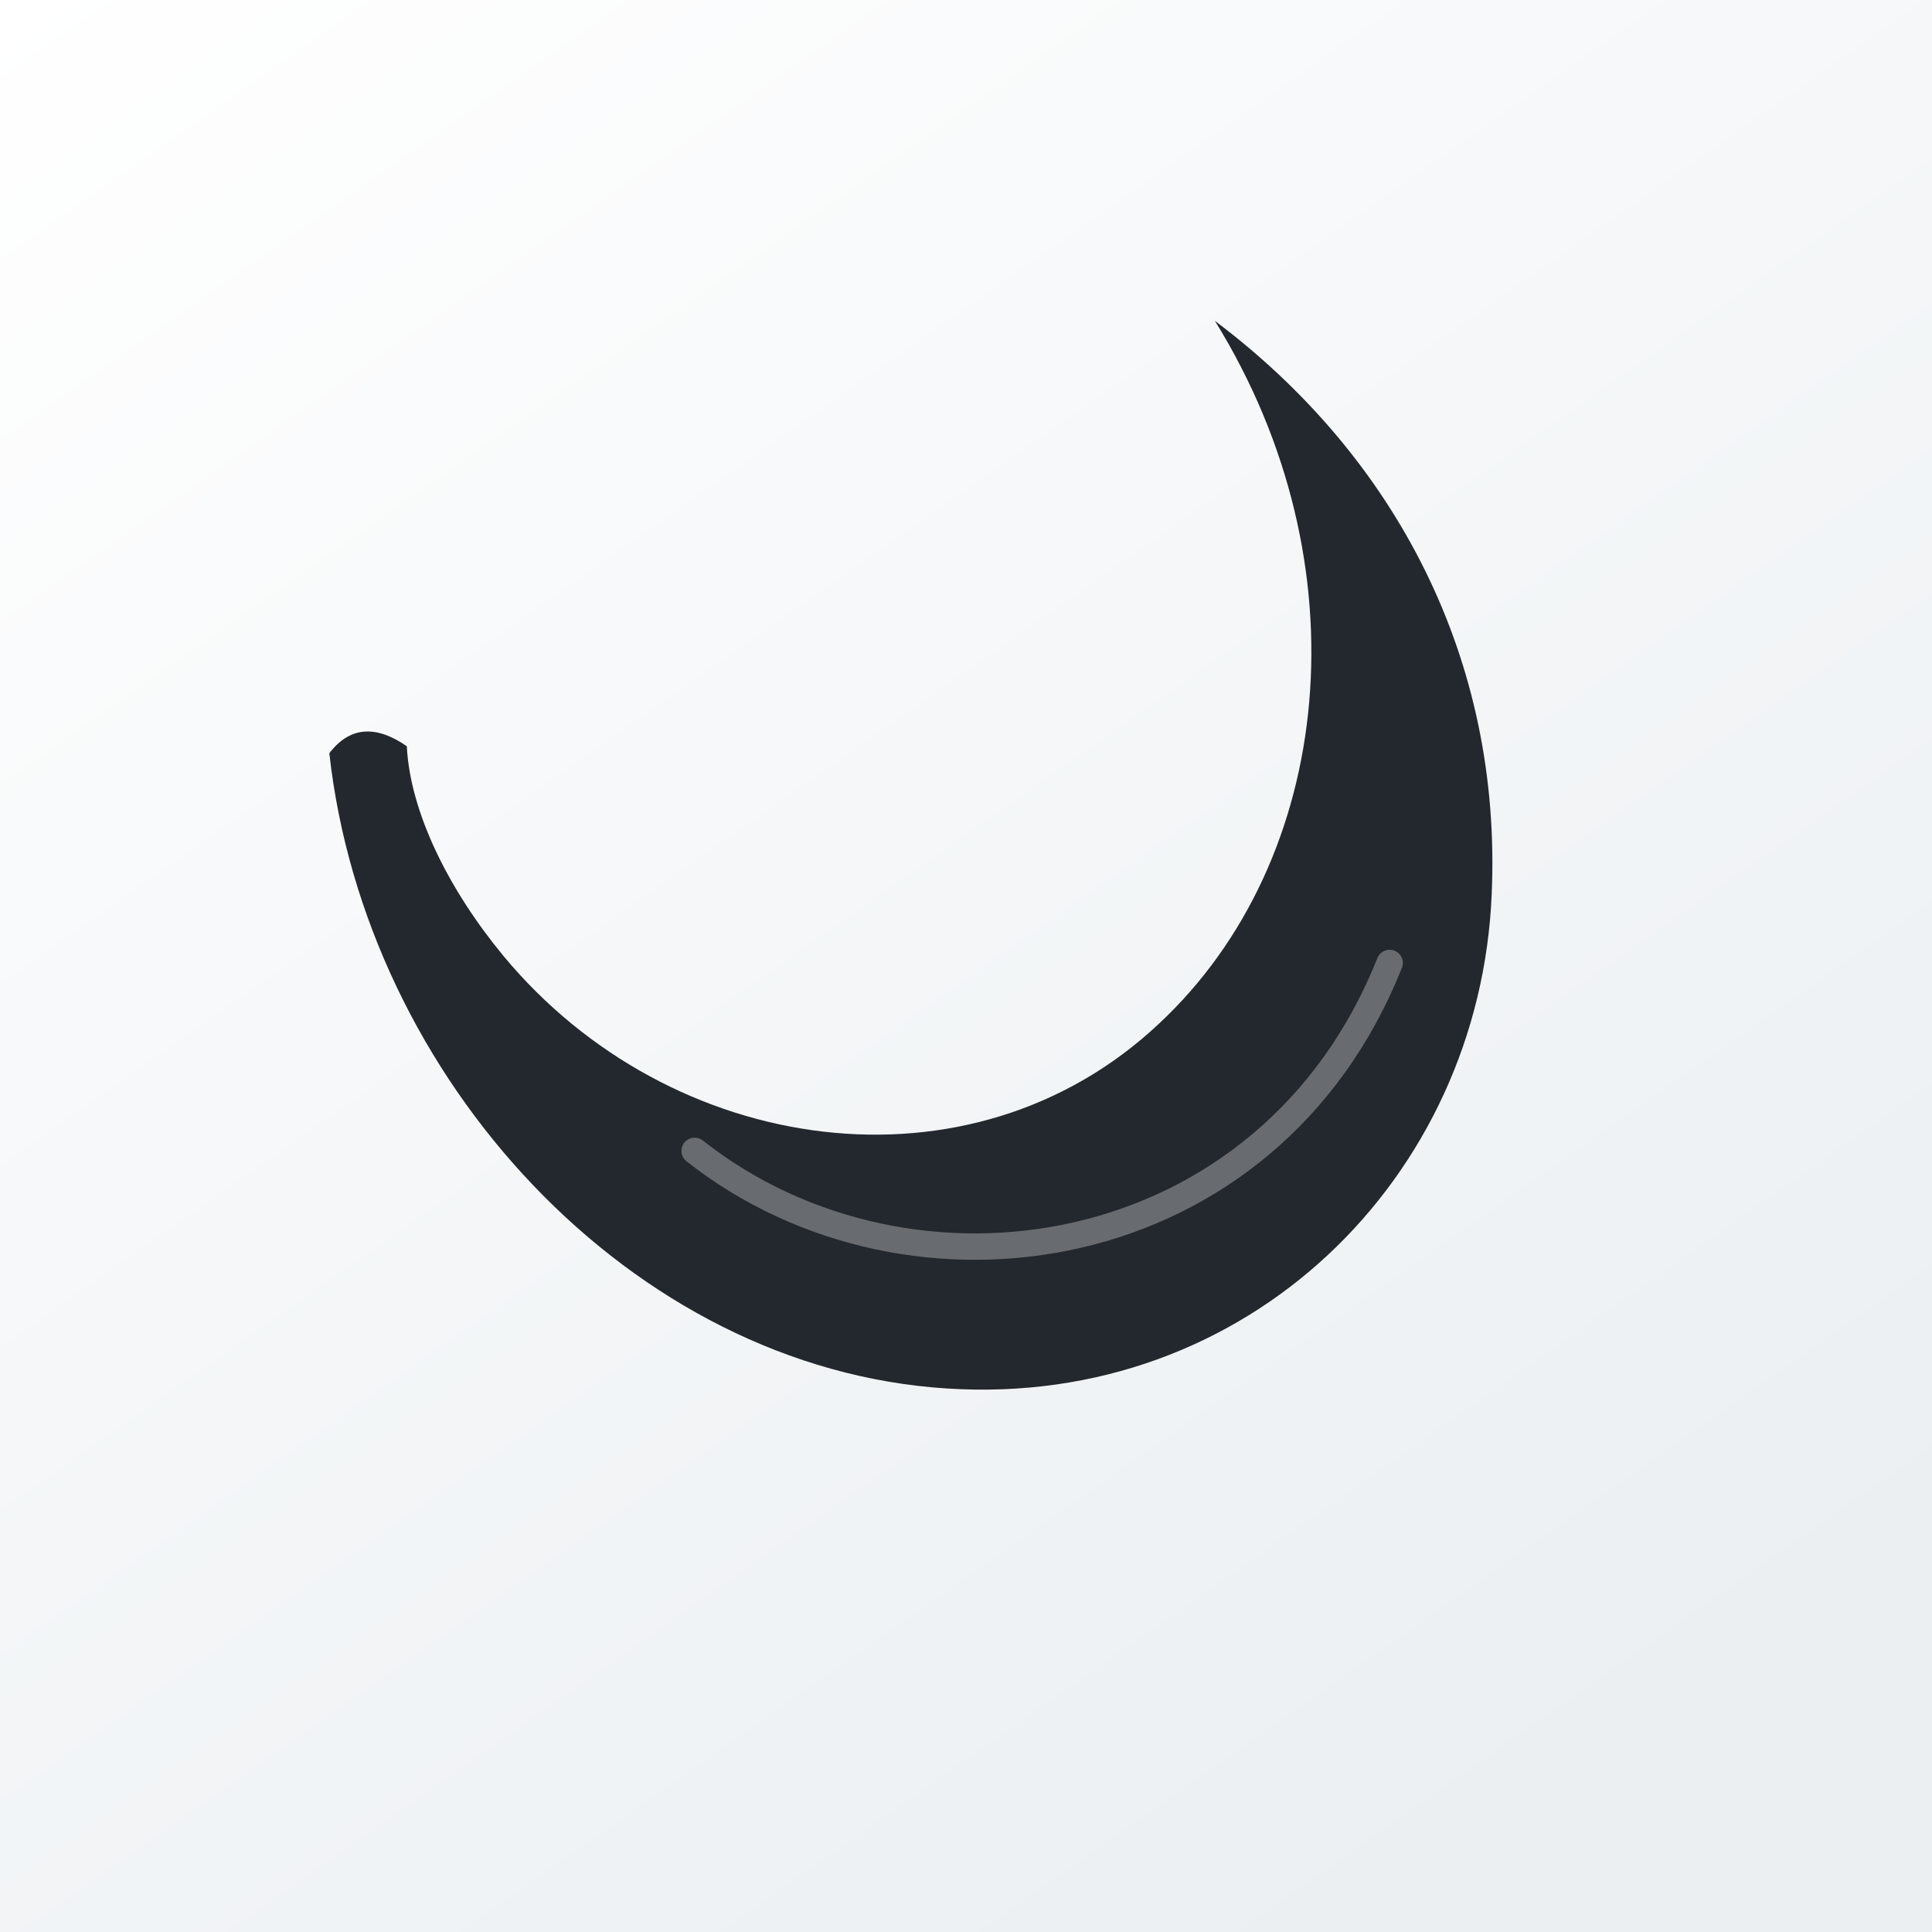
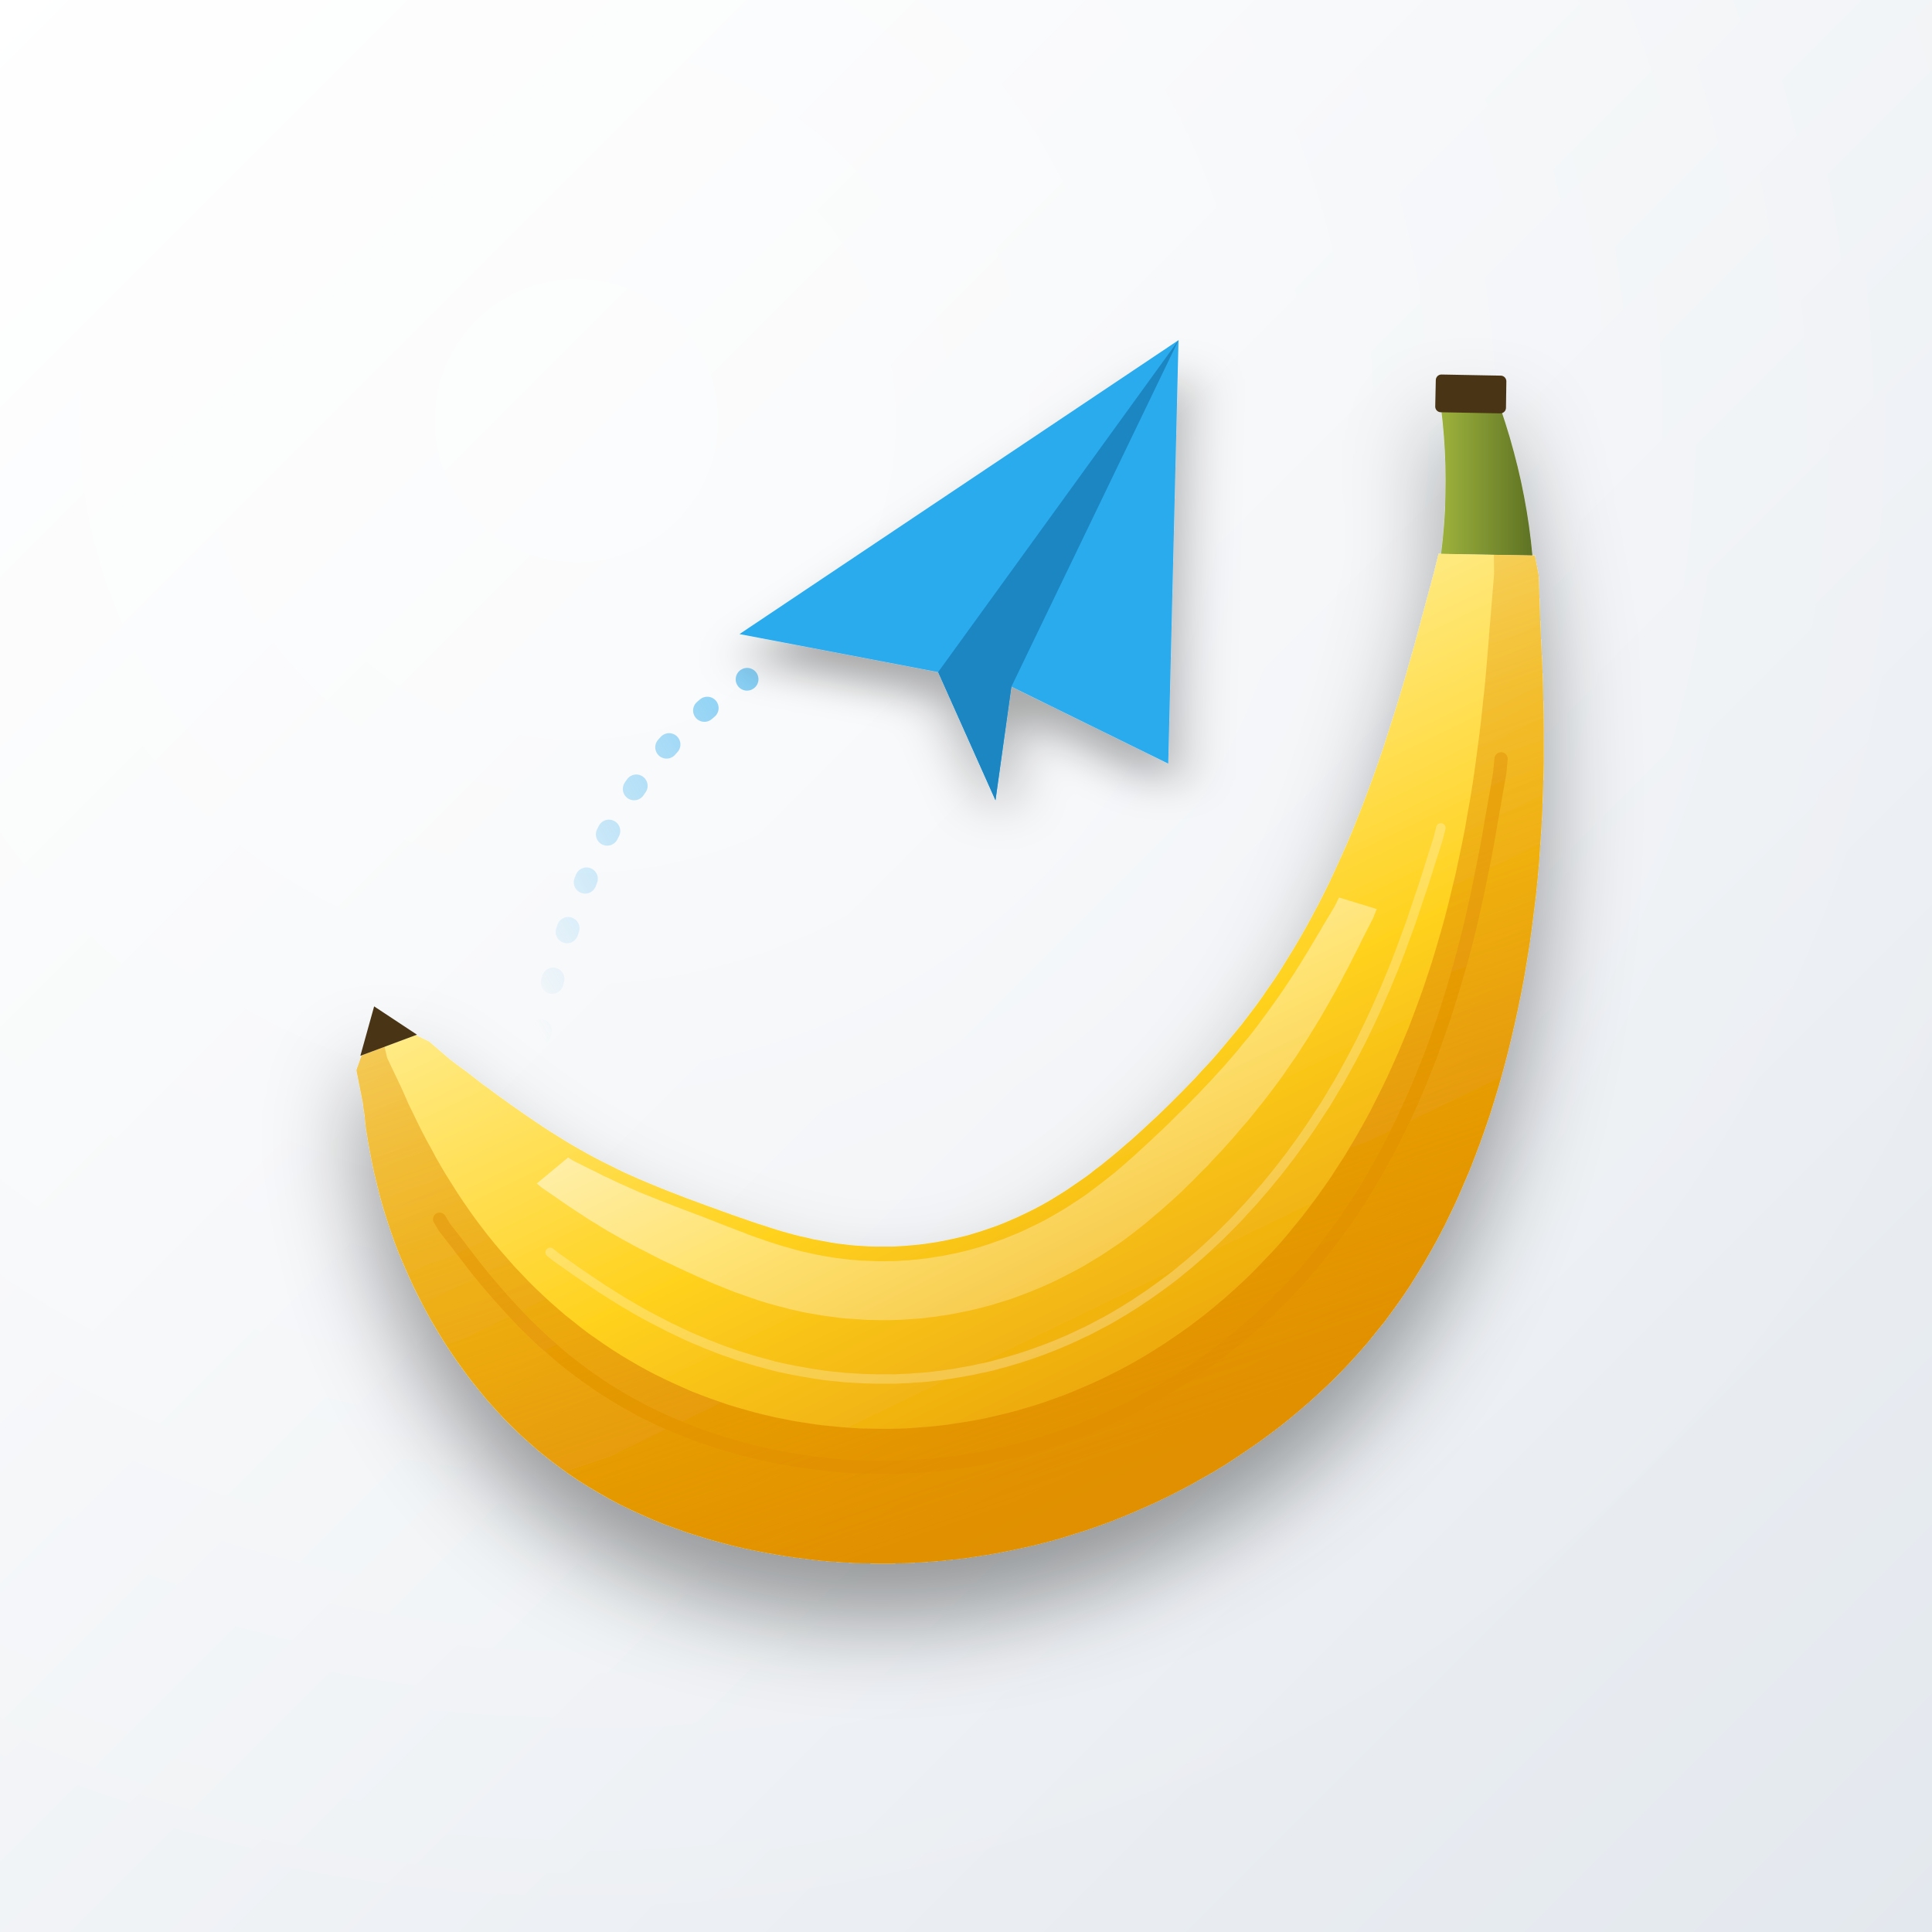
<svg xmlns="http://www.w3.org/2000/svg" width="1024" height="1024" viewBox="0 0 1024 1024">
  <defs>
-     <linearGradient id="bg" x2="0.7" y2="1">
-       <stop stop-color="#FFFFFF" />
-       <stop offset="1" stop-color="#EBEFF2" />
+     <linearGradient id="bg" x1="0" y1="0" x2="1" y2="1">
+       <stop offset="0" stop-color="#FFFFFF" />
+       <stop offset="1" stop-color="#E3E8EE" />
    </linearGradient>
+     <radialGradient id="glow" cx="0.30" cy="0.22" r="0.8">
+       <stop offset="0" stop-color="#FFFFFF" stop-opacity="0.55" />
+       <stop offset="1" stop-color="#FFFFFF" stop-opacity="0" />
+     </radialGradient>
+     <linearGradient id="peel" x1="0.25" y1="0.2" x2="0.7" y2="1">
+       <stop offset="0" stop-color="#FFF5B0" />
+       <stop offset="0.5" stop-color="#FFD21F" />
+       <stop offset="1" stop-color="#E08E00" />
+     </linearGradient>
+     <linearGradient id="under" x1="0" y1="0" x2="0.4" y2="1">
+       <stop offset="0" stop-color="#E08E00" stop-opacity="0" />
+       <stop offset="1" stop-color="#E08E00" stop-opacity="0.85" />
+     </linearGradient>
+     <linearGradient id="hi" x1="0" y1="0" x2="1" y2="1">
+       <stop offset="0" stop-color="#FFFFFF" stop-opacity="0.9" />
+       <stop offset="1" stop-color="#FFFFFF" stop-opacity="0.15" />
+     </linearGradient>
+     <linearGradient id="stemg" x1="0" y1="0" x2="1" y2="0">
+       <stop offset="0" stop-color="#9DB23C" />
+       <stop offset="1" stop-color="#5E7224" />
+     </linearGradient>
+     <linearGradient id="trail" x1="0" y1="1" x2="1" y2="0">
+       <stop offset="0" stop-color="#2AABEE" stop-opacity="0" />
+       <stop offset="1" stop-color="#2AABEE" stop-opacity="0.55" />
+     </linearGradient>
+     <filter id="shadow" x="-25%" y="-25%" width="150%" height="160%">
+       <feGaussianBlur in="SourceAlpha" stdDeviation="24" />
+       <feOffset dy="30" />
+       <feComponentTransfer>
+         <feFuncA type="linear" slope="0.38" />
+       </feComponentTransfer>
+       <feMerge>
+         <feMergeNode />
+         <feMergeNode in="SourceGraphic" />
+       </feMerge>
+     </filter>
+     <filter id="pshadow" x="-40%" y="-40%" width="180%" height="190%">
+       <feGaussianBlur in="SourceAlpha" stdDeviation="12" />
+       <feOffset dy="14" />
+       <feComponentTransfer>
+         <feFuncA type="linear" slope="0.32" />
+       </feComponentTransfer>
+       <feMerge>
+         <feMergeNode />
+         <feMergeNode in="SourceGraphic" />
+       </feMerge>
+     </filter>
  </defs>
  <rect width="1024" height="1024" fill="url(#bg)" />
-   <g transform="rotate(-28 512 512)">
-     <path d="M 267 254 C 203 415 255 617 398 705 C 534 789 700 739 776 609 C 839 502 840 381 789 272 C 799 423 711 554 588 587 C 456 623 326 528 298 392 C 289 348 290 302 305 270 Q 291 243 267 254 Z" fill="#22282D" />
-     <path d="M 339 531 C 398 665 579 728 711 616" fill="none" stroke="#FFFFFF" stroke-opacity="0.32" stroke-width="14" stroke-linecap="round" />
+   <rect width="1024" height="1024" fill="url(#glow)" />
+   <g transform="translate(18 -6)">
+     <g filter="url(#shadow)">
+       <path d="M 745.8 299.6 L 746.7 291.8 L 747.4 284.0 L 747.9 276.2 L 748.1 268.4 L 748.2 260.6 L 748.1 252.8 L 747.8 245.0 L 747.3 237.2 L 746.6 229.4 L 745.7 221.5 L 777.2 222.1 L 779.8 230.0 L 782.2 237.8 L 784.4 245.7 L 786.4 253.5 L 788.2 261.3 L 789.8 269.2 L 791.2 277.0 L 792.4 284.8 L 793.4 292.6 L 794.2 300.4 Z" fill="url(#stemg)" />
+       <path d="M 745.7 221.5 L 777.2 222.1 L 777.4 208.1 L 746.0 207.5 Z" fill="#4A3418" stroke="#4A3418" stroke-width="6" stroke-linejoin="round" />
+       <path d="M 202.3 554.6 L 209.4 558.0 L 220.2 567.3 L 222.3 568.9 L 224.4 570.5 L 229.2 574.0 L 233.7 577.5 L 237.3 580.3 L 241.2 583.1 L 245.3 586.2 L 249.4 589.1 L 253.4 592.0 L 257.4 594.8 L 261.4 597.6 L 265.4 600.3 L 269.4 603.0 L 273.4 605.6 L 277.4 608.1 L 281.4 610.6 L 285.4 613.0 L 289.4 615.3 L 293.3 617.5 L 297.2 619.6 L 301.2 621.7 L 305.1 623.6 L 308.9 625.5 L 312.8 627.4 L 316.6 629.1 L 320.4 630.8 L 324.2 632.4 L 328.0 634.0 L 331.7 635.5 L 335.4 637.0 L 339.0 638.4 L 342.6 639.8 L 346.2 641.2 L 349.8 642.5 L 353.3 643.8 L 356.8 645.1 L 360.2 646.3 L 363.7 647.6 L 367.1 648.8 L 370.4 650.0 L 373.8 651.2 L 377.1 652.3 L 380.4 653.5 L 383.7 654.6 L 386.9 655.6 L 390.2 656.7 L 393.4 657.7 L 396.7 658.7 L 399.9 659.6 L 403.2 660.5 L 406.4 661.3 L 409.7 662.0 L 412.9 662.8 L 416.2 663.4 L 419.4 664.0 L 422.7 664.6 L 425.9 665.1 L 429.2 665.5 L 432.5 665.9 L 435.8 666.2 L 439.1 666.4 L 442.3 666.6 L 445.6 666.7 L 448.9 666.7 L 452.2 666.7 L 455.5 666.7 L 458.8 666.5 L 462.1 666.3 L 465.4 666.0 L 468.7 665.7 L 472.0 665.3 L 475.3 664.8 L 478.6 664.3 L 481.9 663.7 L 485.2 663.0 L 488.5 662.3 L 491.8 661.5 L 495.1 660.7 L 498.3 659.7 L 501.6 658.7 L 504.9 657.6 L 508.1 656.5 L 511.4 655.3 L 514.6 654.0 L 517.9 652.6 L 521.1 651.2 L 524.3 649.7 L 527.6 648.1 L 530.8 646.5 L 534.0 644.8 L 537.2 643.0 L 540.4 641.1 L 543.6 639.1 L 546.8 637.1 L 549.9 635.0 L 553.1 632.8 L 556.3 630.6 L 559.5 628.3 L 562.6 625.8 L 565.8 623.4 L 569.0 620.8 L 572.2 618.2 L 575.4 615.5 L 578.6 612.7 L 581.9 609.9 L 585.1 607.0 L 588.4 604.0 L 591.7 600.9 L 595.1 597.8 L 598.4 594.6 L 601.8 591.3 L 605.2 587.9 L 608.6 584.5 L 612.1 580.9 L 615.6 577.3 L 619.0 573.5 L 622.6 569.7 L 626.1 565.8 L 629.6 561.7 L 633.1 557.5 L 636.6 553.3 L 640.2 548.9 L 643.7 544.3 L 647.2 539.7 L 650.7 534.9 L 654.1 529.9 L 657.6 524.9 L 661.0 519.7 L 664.3 514.3 L 667.7 508.8 L 671.0 503.2 L 674.3 497.4 L 677.5 491.5 L 680.7 485.5 L 683.9 479.2 L 687.0 472.9 L 690.0 466.4 L 693.0 459.8 L 696.0 453.1 L 698.9 446.2 L 701.7 439.2 L 704.5 432.1 L 707.2 424.9 L 709.9 417.6 L 712.5 410.2 L 715.1 402.7 L 717.5 395.2 L 719.9 387.7 L 722.3 380.1 L 724.7 372.2 L 726.9 364.8 L 728.9 357.7 L 731.4 349.0 L 733.8 340.1 L 734.9 336.0 L 736.0 331.9 L 742.1 309.3 L 744.5 299.5 L 795.5 300.5 L 797.5 310.9 L 798.4 336.7 L 798.6 341.4 L 798.8 345.9 L 799.3 356.1 L 799.7 366.1 L 799.9 374.2 L 800.1 382.8 L 800.2 391.9 L 800.2 400.9 L 800.2 409.8 L 800.0 418.7 L 799.7 427.7 L 799.4 436.7 L 798.9 445.6 L 798.3 454.5 L 797.7 463.4 L 796.9 472.3 L 796.0 481.1 L 794.9 489.8 L 793.8 498.5 L 792.6 507.1 L 791.2 515.6 L 789.8 524.1 L 788.2 532.5 L 786.5 540.8 L 784.7 549.0 L 782.8 557.2 L 780.8 565.3 L 778.7 573.2 L 776.5 581.1 L 774.1 589.0 L 771.7 596.7 L 769.1 604.3 L 766.4 611.9 L 763.6 619.3 L 760.7 626.7 L 757.6 633.9 L 754.5 641.1 L 751.2 648.1 L 747.8 655.1 L 744.3 661.9 L 740.6 668.6 L 736.8 675.2 L 732.9 681.6 L 728.9 688.0 L 724.7 694.2 L 720.4 700.2 L 716.0 706.2 L 711.4 711.9 L 706.8 717.6 L 702.0 723.1 L 697.1 728.5 L 692.1 733.7 L 687.0 738.8 L 681.8 743.7 L 676.5 748.5 L 671.1 753.2 L 665.7 757.7 L 660.2 762.1 L 654.5 766.4 L 648.9 770.5 L 643.1 774.5 L 637.3 778.4 L 631.5 782.2 L 625.6 785.8 L 619.6 789.2 L 613.6 792.6 L 607.6 795.8 L 601.5 798.9 L 595.3 801.9 L 589.1 804.7 L 582.9 807.4 L 576.7 810.0 L 570.4 812.5 L 564.1 814.8 L 557.8 817.0 L 551.4 819.0 L 545.1 821.0 L 538.7 822.8 L 532.2 824.5 L 525.8 826.0 L 519.3 827.4 L 512.9 828.7 L 506.4 829.9 L 499.9 830.9 L 493.4 831.9 L 486.9 832.6 L 480.4 833.3 L 473.9 833.8 L 467.4 834.2 L 460.8 834.5 L 454.3 834.7 L 447.8 834.7 L 441.3 834.6 L 434.8 834.4 L 428.4 834.0 L 421.9 833.6 L 415.4 833.0 L 409.0 832.2 L 402.6 831.4 L 396.2 830.4 L 389.8 829.3 L 383.5 828.1 L 377.1 826.8 L 370.8 825.3 L 364.6 823.7 L 358.4 822.0 L 352.2 820.1 L 346.1 818.2 L 340.0 816.0 L 333.9 813.8 L 328.0 811.4 L 322.1 808.8 L 316.2 806.1 L 310.4 803.3 L 304.8 800.3 L 299.2 797.1 L 293.6 793.8 L 288.2 790.4 L 282.9 786.8 L 277.7 783.0 L 272.6 779.1 L 267.6 775.1 L 262.7 770.8 L 257.9 766.5 L 253.3 762.0 L 248.7 757.4 L 244.3 752.6 L 240.0 747.8 L 235.9 742.8 L 231.8 737.7 L 227.9 732.5 L 224.1 727.2 L 220.4 721.8 L 216.9 716.4 L 213.5 710.8 L 210.2 705.2 L 207.1 699.5 L 204.1 693.7 L 201.2 687.9 L 198.5 682.0 L 195.9 676.1 L 193.4 670.2 L 191.1 664.2 L 189.0 658.2 L 187.0 652.1 L 185.1 646.1 L 183.4 640.0 L 181.9 634.0 L 180.4 627.9 L 179.1 621.8 L 178.0 615.9 L 177.0 610.4 L 175.9 603.7 L 175.2 596.7 L 174.7 593.6 L 174.3 590.4 L 170.9 573.2 L 173.7 565.4 Z" fill="url(#peel)" />
+       <path d="M 185.8 560.8 L 187.2 566.7 L 193.8 580.6 L 195.0 583.1 L 196.1 585.6 L 198.5 591.1 L 201.1 596.4 L 203.2 600.8 L 205.5 605.4 L 208.0 610.2 L 210.6 614.9 L 213.1 619.6 L 215.8 624.3 L 218.6 629.0 L 221.5 633.6 L 224.4 638.2 L 227.4 642.7 L 230.5 647.2 L 233.7 651.7 L 237.0 656.1 L 240.3 660.4 L 243.7 664.6 L 247.2 668.8 L 250.8 672.9 L 254.4 677.0 L 258.1 680.9 L 261.8 684.8 L 265.6 688.6 L 269.5 692.3 L 273.4 695.9 L 277.4 699.4 L 281.4 702.9 L 285.6 706.2 L 289.7 709.5 L 293.9 712.7 L 298.2 715.7 L 302.5 718.7 L 306.9 721.6 L 311.3 724.4 L 315.8 727.1 L 320.3 729.7 L 324.8 732.2 L 329.4 734.6 L 334.1 736.9 L 338.8 739.1 L 343.5 741.2 L 348.2 743.3 L 353.0 745.2 L 357.8 747.0 L 362.7 748.7 L 367.6 750.4 L 372.5 751.9 L 377.4 753.3 L 382.4 754.7 L 387.3 755.9 L 392.3 757.1 L 397.4 758.1 L 402.4 759.1 L 407.4 759.9 L 412.5 760.7 L 417.6 761.4 L 422.7 761.9 L 427.8 762.4 L 432.9 762.8 L 438.0 763.1 L 443.2 763.2 L 448.3 763.3 L 453.4 763.3 L 458.6 763.2 L 463.7 763.0 L 468.9 762.6 L 474.0 762.2 L 479.2 761.7 L 484.3 761.1 L 489.4 760.3 L 494.6 759.5 L 499.7 758.6 L 504.8 757.6 L 509.9 756.4 L 515.0 755.2 L 520.1 753.9 L 525.2 752.4 L 530.3 750.9 L 535.3 749.3 L 540.3 747.5 L 545.3 745.7 L 550.3 743.7 L 555.3 741.6 L 560.2 739.5 L 565.2 737.2 L 570.1 734.8 L 574.9 732.4 L 579.8 729.8 L 584.6 727.1 L 589.4 724.3 L 594.1 721.4 L 598.8 718.4 L 603.5 715.2 L 608.2 712.0 L 612.8 708.7 L 617.4 705.2 L 621.9 701.7 L 626.4 698.0 L 630.8 694.3 L 635.2 690.4 L 639.6 686.4 L 643.9 682.3 L 648.1 678.1 L 652.3 673.7 L 656.5 669.3 L 660.6 664.8 L 664.6 660.1 L 668.5 655.3 L 672.5 650.4 L 676.3 645.4 L 680.1 640.3 L 683.8 635.1 L 687.5 629.8 L 691.0 624.3 L 694.6 618.8 L 698.0 613.1 L 701.4 607.4 L 704.7 601.5 L 708.0 595.5 L 711.1 589.4 L 714.2 583.2 L 717.3 576.8 L 720.2 570.4 L 723.1 563.9 L 725.9 557.2 L 728.7 550.5 L 731.3 543.6 L 733.9 536.6 L 736.4 529.6 L 738.8 522.4 L 741.2 515.1 L 743.4 507.7 L 745.6 500.2 L 747.7 492.6 L 749.7 484.9 L 751.6 477.0 L 753.5 469.2 L 755.2 461.2 L 756.9 453.1 L 758.5 445.0 L 759.9 436.8 L 761.4 428.5 L 762.7 420.3 L 763.9 411.9 L 765.0 403.6 L 766.1 395.3 L 767.1 386.9 L 768.0 378.3 L 768.9 370.2 L 769.6 362.5 L 770.4 353.1 L 771.2 343.4 L 771.5 339.1 L 771.9 334.7 L 773.9 310.2 L 773.8 300.1 L 795.5 300.5 L 797.5 310.9 L 798.4 336.7 L 798.6 341.4 L 798.8 345.9 L 799.3 356.1 L 799.7 366.1 L 799.9 374.2 L 800.1 382.8 L 800.2 391.9 L 800.2 400.9 L 800.2 409.8 L 800.0 418.7 L 799.7 427.7 L 799.4 436.7 L 798.9 445.6 L 798.3 454.5 L 797.7 463.4 L 796.9 472.3 L 796.0 481.1 L 794.9 489.8 L 793.8 498.5 L 792.6 507.1 L 791.2 515.6 L 789.8 524.1 L 788.2 532.5 L 786.5 540.8 L 784.7 549.0 L 782.8 557.2 L 780.8 565.3 L 778.7 573.2 L 776.5 581.1 L 774.1 589.0 L 771.7 596.7 L 769.1 604.3 L 766.4 611.9 L 763.6 619.3 L 760.7 626.7 L 757.6 633.9 L 754.5 641.1 L 751.2 648.1 L 747.8 655.1 L 744.3 661.9 L 740.6 668.6 L 736.8 675.2 L 732.9 681.6 L 728.9 688.0 L 724.7 694.2 L 720.4 700.2 L 716.0 706.2 L 711.4 711.9 L 706.8 717.6 L 702.0 723.1 L 697.1 728.5 L 692.1 733.7 L 687.0 738.8 L 681.8 743.7 L 676.5 748.5 L 671.1 753.2 L 665.7 757.7 L 660.2 762.1 L 654.5 766.4 L 648.9 770.5 L 643.1 774.5 L 637.3 778.4 L 631.5 782.2 L 625.6 785.8 L 619.6 789.2 L 613.6 792.6 L 607.6 795.8 L 601.5 798.9 L 595.3 801.9 L 589.1 804.7 L 582.9 807.4 L 576.7 810.0 L 570.4 812.5 L 564.1 814.8 L 557.8 817.0 L 551.4 819.0 L 545.1 821.0 L 538.7 822.8 L 532.2 824.5 L 525.8 826.0 L 519.3 827.4 L 512.9 828.7 L 506.4 829.9 L 499.9 830.9 L 493.4 831.9 L 486.9 832.6 L 480.4 833.3 L 473.9 833.8 L 467.4 834.2 L 460.8 834.5 L 454.3 834.7 L 447.8 834.7 L 441.3 834.6 L 434.8 834.4 L 428.4 834.0 L 421.9 833.6 L 415.4 833.0 L 409.0 832.2 L 402.6 831.4 L 396.2 830.4 L 389.8 829.3 L 383.5 828.1 L 377.1 826.8 L 370.8 825.3 L 364.6 823.7 L 358.4 822.0 L 352.2 820.1 L 346.1 818.2 L 340.0 816.0 L 333.9 813.8 L 328.0 811.4 L 322.1 808.8 L 316.2 806.1 L 310.4 803.3 L 304.8 800.3 L 299.2 797.1 L 293.6 793.8 L 288.2 790.4 L 282.9 786.8 L 277.7 783.0 L 272.6 779.1 L 267.6 775.1 L 262.7 770.8 L 257.9 766.5 L 253.3 762.0 L 248.7 757.4 L 244.3 752.6 L 240.0 747.8 L 235.9 742.8 L 231.8 737.7 L 227.9 732.5 L 224.1 727.2 L 220.4 721.8 L 216.9 716.4 L 213.5 710.8 L 210.2 705.2 L 207.1 699.5 L 204.1 693.7 L 201.2 687.9 L 198.5 682.0 L 195.9 676.1 L 193.4 670.2 L 191.1 664.2 L 189.0 658.2 L 187.0 652.1 L 185.1 646.1 L 183.4 640.0 L 181.9 634.0 L 180.4 627.9 L 179.1 621.8 L 178.0 615.9 L 177.0 610.4 L 175.9 603.7 L 175.2 596.7 L 174.7 593.6 L 174.3 590.4 L 170.9 573.2 L 173.7 565.4 Z" fill="url(#under)" />
+       <path d="M 215.0 652.2 L 217.5 656.4 L 225.3 666.4 L 226.6 668.2 L 228.0 670.0 L 231.0 673.9 L 234.0 677.8 L 236.5 680.9 L 239.2 684.2 L 242.1 687.6 L 245.0 691.0 L 248.0 694.4 L 251.0 697.7 L 254.1 701.1 L 257.2 704.4 L 260.4 707.7 L 263.7 710.9 L 267.0 714.1 L 270.4 717.3 L 273.9 720.3 L 277.4 723.4 L 281.0 726.4 L 284.6 729.3 L 288.3 732.1 L 292.0 734.9 L 295.8 737.5 L 299.6 740.2 L 303.4 742.7 L 307.4 745.1 L 311.3 747.5 L 315.3 749.8 L 319.4 752.0 L 323.4 754.2 L 327.5 756.2 L 331.7 758.2 L 335.9 760.1 L 340.1 761.9 L 344.3 763.6 L 348.6 765.3 L 352.9 766.9 L 357.2 768.4 L 361.6 769.9 L 365.9 771.2 L 370.3 772.5 L 374.7 773.8 L 379.2 774.9 L 383.6 776.0 L 388.1 777.0 L 392.5 778.0 L 397.0 778.8 L 401.5 779.6 L 406.0 780.4 L 410.5 781.0 L 415.1 781.6 L 419.6 782.1 L 424.2 782.6 L 428.7 783.0 L 433.3 783.3 L 437.9 783.5 L 442.4 783.6 L 447.0 783.7 L 451.6 783.7 L 456.2 783.7 L 460.8 783.5 L 465.4 783.3 L 470.0 783.0 L 474.5 782.7 L 479.1 782.2 L 483.7 781.7 L 488.3 781.1 L 492.9 780.5 L 497.5 779.8 L 502.0 779.0 L 506.6 778.1 L 511.2 777.1 L 515.7 776.1 L 520.3 775.0 L 524.8 773.8 L 529.3 772.5 L 533.8 771.2 L 538.3 769.8 L 542.8 768.3 L 547.3 766.7 L 551.8 765.1 L 556.2 763.4 L 560.6 761.6 L 565.1 759.7 L 569.4 757.8 L 573.8 755.8 L 578.2 753.7 L 582.5 751.5 L 586.8 749.2 L 591.1 746.9 L 595.4 744.5 L 599.6 742.0 L 603.9 739.5 L 608.1 736.8 L 612.2 734.1 L 616.4 731.3 L 620.5 728.4 L 624.6 725.5 L 628.6 722.5 L 632.6 719.3 L 636.6 716.2 L 640.6 712.9 L 644.5 709.5 L 648.4 706.1 L 652.2 702.6 L 656.0 699.0 L 659.7 695.3 L 663.4 691.6 L 667.1 687.7 L 670.7 683.8 L 674.2 679.8 L 677.7 675.7 L 681.2 671.5 L 684.5 667.3 L 687.9 662.9 L 691.1 658.5 L 694.4 654.0 L 697.5 649.4 L 700.6 644.7 L 703.7 640.0 L 706.6 635.2 L 709.6 630.2 L 712.4 625.3 L 715.2 620.2 L 718.0 615.1 L 720.7 609.9 L 723.3 604.6 L 725.9 599.2 L 728.4 593.8 L 730.9 588.3 L 733.3 582.7 L 735.6 577.1 L 737.9 571.4 L 740.2 565.6 L 742.3 559.8 L 744.4 553.9 L 746.5 547.9 L 748.5 541.9 L 750.4 535.8 L 752.3 529.7 L 754.1 523.5 L 755.9 517.3 L 757.6 511.0 L 759.2 504.8 L 760.8 498.5 L 762.3 492.1 L 763.7 485.8 L 765.1 479.6 L 766.4 473.2 L 767.7 466.8 L 768.9 460.7 L 770.0 454.9 L 771.3 447.8 L 772.5 440.6 L 773.1 437.3 L 773.7 434.0 L 776.9 415.7 L 777.6 408.2" fill="none" stroke="#E08E00" stroke-opacity="0.45" stroke-width="7" stroke-linecap="round" />
+       <path d="M 273.6 669.8 L 276.5 672.1 L 284.3 677.6 L 285.7 678.6 L 287.1 679.6 L 290.2 681.7 L 293.3 683.8 L 295.8 685.5 L 298.5 687.3 L 301.3 689.2 L 304.2 691.0 L 307.0 692.8 L 309.9 694.6 L 312.8 696.4 L 315.8 698.1 L 318.8 699.9 L 321.8 701.6 L 324.9 703.3 L 327.9 704.9 L 331.0 706.5 L 334.1 708.1 L 337.2 709.7 L 340.4 711.2 L 343.5 712.7 L 346.7 714.2 L 349.9 715.6 L 353.1 716.9 L 356.3 718.3 L 359.5 719.5 L 362.7 720.8 L 365.9 722.0 L 369.2 723.1 L 372.5 724.3 L 375.7 725.3 L 379.0 726.3 L 382.3 727.3 L 385.6 728.2 L 388.9 729.1 L 392.2 730.0 L 395.6 730.8 L 398.9 731.5 L 402.3 732.2 L 405.6 732.8 L 409.0 733.4 L 412.4 734.0 L 415.7 734.5 L 419.1 735.0 L 422.5 735.4 L 425.9 735.7 L 429.3 736.1 L 432.7 736.3 L 436.1 736.5 L 439.5 736.7 L 443.0 736.8 L 446.4 736.9 L 449.8 736.9 L 453.2 736.9 L 456.7 736.9 L 460.1 736.7 L 463.5 736.6 L 466.9 736.3 L 470.4 736.1 L 473.8 735.8 L 477.2 735.4 L 480.6 735.0 L 484.1 734.5 L 487.5 734.0 L 490.9 733.4 L 494.3 732.8 L 497.7 732.2 L 501.1 731.4 L 504.6 730.7 L 508.0 729.9 L 511.3 729.0 L 514.7 728.1 L 518.1 727.1 L 521.5 726.1 L 524.9 725.0 L 528.2 723.9 L 531.6 722.7 L 534.9 721.5 L 538.3 720.2 L 541.6 718.9 L 544.9 717.5 L 548.2 716.1 L 551.5 714.6 L 554.8 713.0 L 558.1 711.5 L 561.4 709.8 L 564.6 708.1 L 567.9 706.4 L 571.1 704.6 L 574.3 702.7 L 577.5 700.8 L 580.7 698.8 L 583.9 696.8 L 587.0 694.7 L 590.2 692.6 L 593.3 690.4 L 596.4 688.2 L 599.5 685.9 L 602.6 683.6 L 605.7 681.2 L 608.7 678.7 L 611.8 676.2 L 614.8 673.6 L 617.8 671.0 L 620.8 668.3 L 623.7 665.6 L 626.7 662.8 L 629.6 660.0 L 632.5 657.1 L 635.4 654.2 L 638.3 651.2 L 641.1 648.1 L 644.0 645.0 L 646.8 641.9 L 649.6 638.6 L 652.4 635.4 L 655.2 632.0 L 657.9 628.7 L 660.7 625.2 L 663.4 621.7 L 666.1 618.2 L 668.7 614.6 L 671.4 610.9 L 674.0 607.2 L 676.6 603.4 L 679.2 599.5 L 681.7 595.6 L 684.3 591.7 L 686.8 587.6 L 689.2 583.5 L 691.7 579.4 L 694.1 575.1 L 696.4 570.9 L 698.8 566.5 L 701.1 562.1 L 703.4 557.7 L 705.6 553.1 L 707.8 548.6 L 710.0 543.9 L 712.1 539.3 L 714.2 534.5 L 716.3 529.8 L 718.3 524.9 L 720.3 520.1 L 722.2 515.3 L 724.1 510.4 L 725.9 505.5 L 727.7 500.6 L 729.5 495.7 L 731.2 490.7 L 732.8 485.9 L 734.3 481.4 L 736.2 475.9 L 738.0 470.2 L 738.8 467.7 L 739.6 465.1 L 744.2 450.7 L 745.7 444.8" fill="none" stroke="#FFFFFF" stroke-opacity="0.25" stroke-width="5" stroke-linecap="round" />
+       <path d="M 283.1 619.5 L 286.0 621.3 L 293.6 625.1 L 295.0 625.8 L 296.3 626.4 L 299.3 627.9 L 302.2 629.4 L 304.7 630.5 L 307.2 631.7 L 309.9 633.0 L 312.6 634.2 L 315.3 635.4 L 318.0 636.6 L 320.7 637.8 L 323.4 638.9 L 326.2 640.0 L 328.9 641.1 L 331.6 642.2 L 334.4 643.3 L 337.1 644.3 L 339.8 645.4 L 342.5 646.4 L 345.1 647.4 L 347.8 648.4 L 350.4 649.4 L 353.1 650.4 L 355.7 651.4 L 358.2 652.4 L 360.8 653.4 L 363.3 654.4 L 365.9 655.4 L 368.4 656.4 L 370.9 657.3 L 373.4 658.3 L 375.9 659.2 L 378.3 660.2 L 380.8 661.1 L 383.3 662.0 L 385.7 662.8 L 388.2 663.7 L 390.6 664.5 L 393.1 665.3 L 395.6 666.1 L 398.0 666.8 L 400.5 667.5 L 403.0 668.2 L 405.5 668.9 L 407.9 669.5 L 410.4 670.0 L 412.9 670.6 L 415.4 671.1 L 417.9 671.6 L 420.4 672.0 L 422.9 672.4 L 425.5 672.8 L 428.0 673.1 L 430.5 673.4 L 433.0 673.7 L 435.6 673.9 L 438.1 674.1 L 440.6 674.2 L 443.2 674.3 L 445.7 674.4 L 448.2 674.5 L 450.8 674.5 L 453.3 674.4 L 455.9 674.4 L 458.4 674.3 L 460.9 674.1 L 463.5 674.0 L 466.0 673.7 L 468.6 673.5 L 471.1 673.2 L 473.7 672.9 L 476.2 672.5 L 478.7 672.1 L 481.3 671.7 L 483.8 671.2 L 486.3 670.7 L 488.9 670.2 L 491.4 669.6 L 493.9 669.0 L 496.5 668.3 L 499.0 667.6 L 501.5 666.9 L 504.0 666.1 L 506.5 665.3 L 509.0 664.4 L 511.6 663.5 L 514.1 662.6 L 516.6 661.6 L 519.0 660.6 L 521.5 659.6 L 524.0 658.5 L 526.5 657.3 L 529.0 656.1 L 531.5 654.9 L 533.9 653.7 L 536.4 652.4 L 538.9 651.0 L 541.3 649.6 L 543.7 648.2 L 546.2 646.7 L 548.6 645.2 L 551.0 643.6 L 553.5 642.0 L 555.9 640.4 L 558.3 638.7 L 560.7 636.9 L 563.1 635.1 L 565.5 633.3 L 567.9 631.4 L 570.3 629.5 L 572.7 627.6 L 575.1 625.6 L 577.5 623.5 L 579.9 621.4 L 582.3 619.3 L 584.7 617.1 L 587.1 614.9 L 589.5 612.7 L 592.0 610.4 L 594.4 608.1 L 596.9 605.8 L 599.4 603.4 L 601.9 601.0 L 604.4 598.5 L 606.9 596.0 L 609.5 593.5 L 612.1 590.9 L 614.7 588.2 L 617.3 585.6 L 619.9 582.8 L 622.5 580.1 L 625.2 577.2 L 627.8 574.3 L 630.5 571.4 L 633.1 568.4 L 635.8 565.3 L 638.4 562.2 L 641.0 559.0 L 643.7 555.8 L 646.3 552.5 L 648.9 549.1 L 651.4 545.7 L 654.0 542.2 L 656.5 538.7 L 659.0 535.2 L 661.5 531.6 L 663.9 528.0 L 666.3 524.4 L 668.7 520.7 L 671.1 516.9 L 673.3 513.3 L 675.4 509.9 L 677.9 505.7 L 680.5 501.3 L 681.7 499.4 L 682.8 497.4 L 689.4 486.4 L 691.7 481.7 L 711.7 487.8 L 709.7 492.8 L 703.6 504.7 L 702.6 506.9 L 701.5 509.0 L 699.1 513.7 L 696.8 518.3 L 694.8 522.0 L 692.8 525.9 L 690.6 530.0 L 688.3 534.1 L 686.1 538.0 L 683.8 542.0 L 681.5 546.0 L 679.1 549.9 L 676.7 553.8 L 674.3 557.7 L 671.8 561.5 L 669.4 565.3 L 666.8 569.0 L 664.3 572.6 L 661.8 576.3 L 659.2 579.8 L 656.6 583.3 L 654.0 586.7 L 651.4 590.1 L 648.7 593.4 L 646.1 596.7 L 643.5 599.9 L 640.8 603.0 L 638.1 606.1 L 635.5 609.2 L 632.8 612.2 L 630.2 615.1 L 627.5 618.0 L 624.8 620.8 L 622.2 623.7 L 619.5 626.4 L 616.8 629.1 L 614.2 631.8 L 611.5 634.4 L 608.9 637.0 L 606.2 639.5 L 603.5 642.0 L 600.8 644.4 L 598.1 646.8 L 595.4 649.1 L 592.7 651.4 L 590.0 653.7 L 587.3 655.9 L 584.6 658.0 L 581.9 660.1 L 579.1 662.2 L 576.4 664.2 L 573.6 666.1 L 570.8 668.0 L 568.0 669.9 L 565.2 671.7 L 562.4 673.4 L 559.6 675.1 L 556.8 676.8 L 553.9 678.4 L 551.1 679.9 L 548.2 681.4 L 545.3 682.9 L 542.5 684.3 L 539.6 685.7 L 536.7 687.0 L 533.8 688.3 L 530.9 689.5 L 528.0 690.7 L 525.1 691.8 L 522.2 692.9 L 519.2 694.0 L 516.3 695.0 L 513.3 695.9 L 510.4 696.8 L 507.5 697.7 L 504.5 698.5 L 501.5 699.3 L 498.6 700.0 L 495.6 700.7 L 492.6 701.3 L 489.7 701.9 L 486.7 702.5 L 483.7 703.0 L 480.7 703.4 L 477.8 703.9 L 474.8 704.2 L 471.8 704.6 L 468.8 704.9 L 465.8 705.1 L 462.8 705.3 L 459.8 705.5 L 456.9 705.6 L 453.9 705.7 L 450.9 705.7 L 447.9 705.7 L 444.9 705.6 L 442.0 705.6 L 439.0 705.4 L 436.0 705.2 L 433.0 705.0 L 430.1 704.8 L 427.1 704.5 L 424.2 704.1 L 421.2 703.7 L 418.2 703.3 L 415.3 702.8 L 412.4 702.3 L 409.4 701.8 L 406.5 701.2 L 403.6 700.5 L 400.7 699.9 L 397.8 699.1 L 394.9 698.4 L 392.0 697.6 L 389.1 696.8 L 386.2 695.9 L 383.3 695.0 L 380.5 694.0 L 377.6 693.0 L 374.8 692.0 L 371.9 691.0 L 369.1 689.9 L 366.3 688.8 L 363.4 687.6 L 360.6 686.5 L 357.8 685.3 L 354.9 684.0 L 352.1 682.8 L 349.3 681.5 L 346.4 680.2 L 343.6 678.9 L 340.8 677.6 L 337.9 676.2 L 335.1 674.9 L 332.2 673.5 L 329.4 672.1 L 326.5 670.6 L 323.7 669.1 L 320.8 667.7 L 318.0 666.2 L 315.1 664.6 L 312.3 663.1 L 309.5 661.5 L 306.7 659.9 L 303.9 658.3 L 301.1 656.6 L 298.4 654.9 L 295.7 653.3 L 293.0 651.6 L 290.3 649.8 L 287.8 648.2 L 285.4 646.6 L 282.4 644.6 L 279.5 642.6 L 278.2 641.7 L 276.8 640.7 L 269.3 635.6 L 266.5 633.3 Z" fill="url(#hi)" opacity="0.75" />
+       <path d="M 203.0 554.4 L 180.3 539.4 L 173.0 565.6 Z" fill="#4A3418" />
+     </g>
+     <path d="M 268 554 C 288 464 318 404 378 366" fill="none" stroke="url(#trail)" stroke-width="12" stroke-linecap="round" stroke-dasharray="2 26" />
+     <g filter="url(#pshadow)" transform="translate(348 220) rotate(-12) scale(1.04)">
+       <path d="M 0 120 L 250 20 L 200 230 L 130 175 L 110 230 L 95 160 Z" fill="#2AABEE" />
+       <path d="M 95 160 L 250 20 L 130 175 L 110 230 Z" fill="#1C86C2" />
+     </g>
  </g>
</svg>
